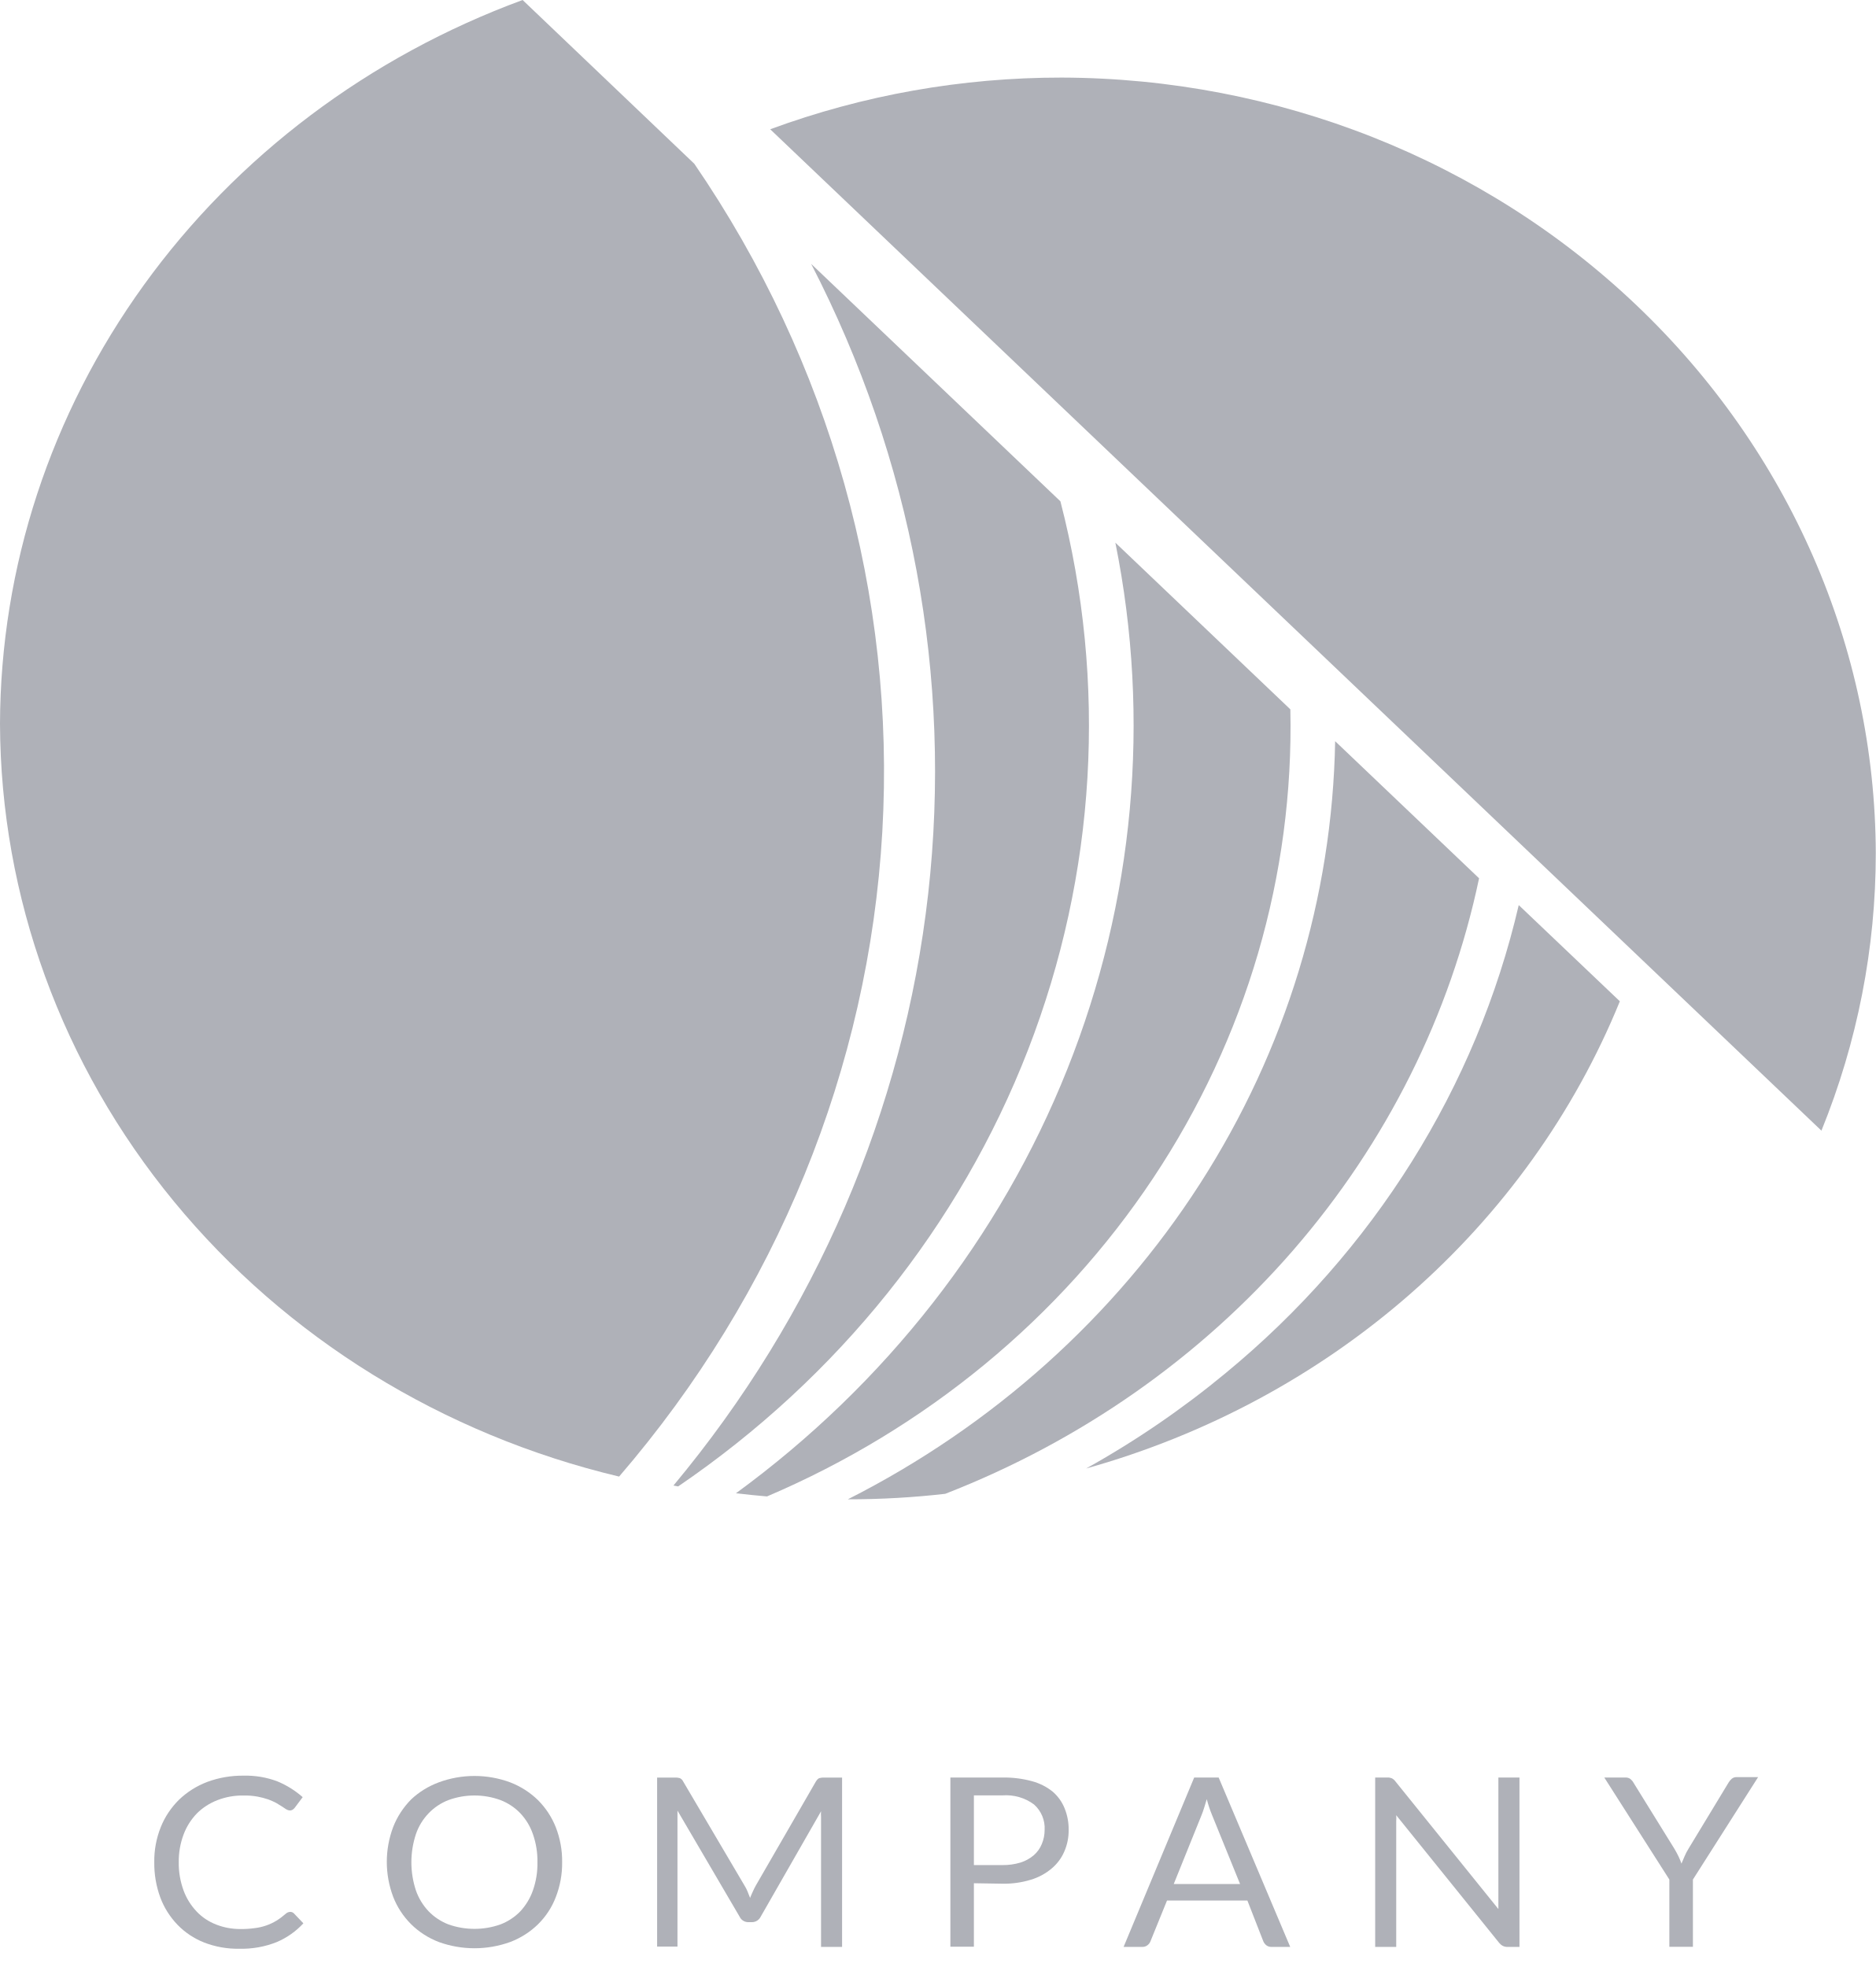
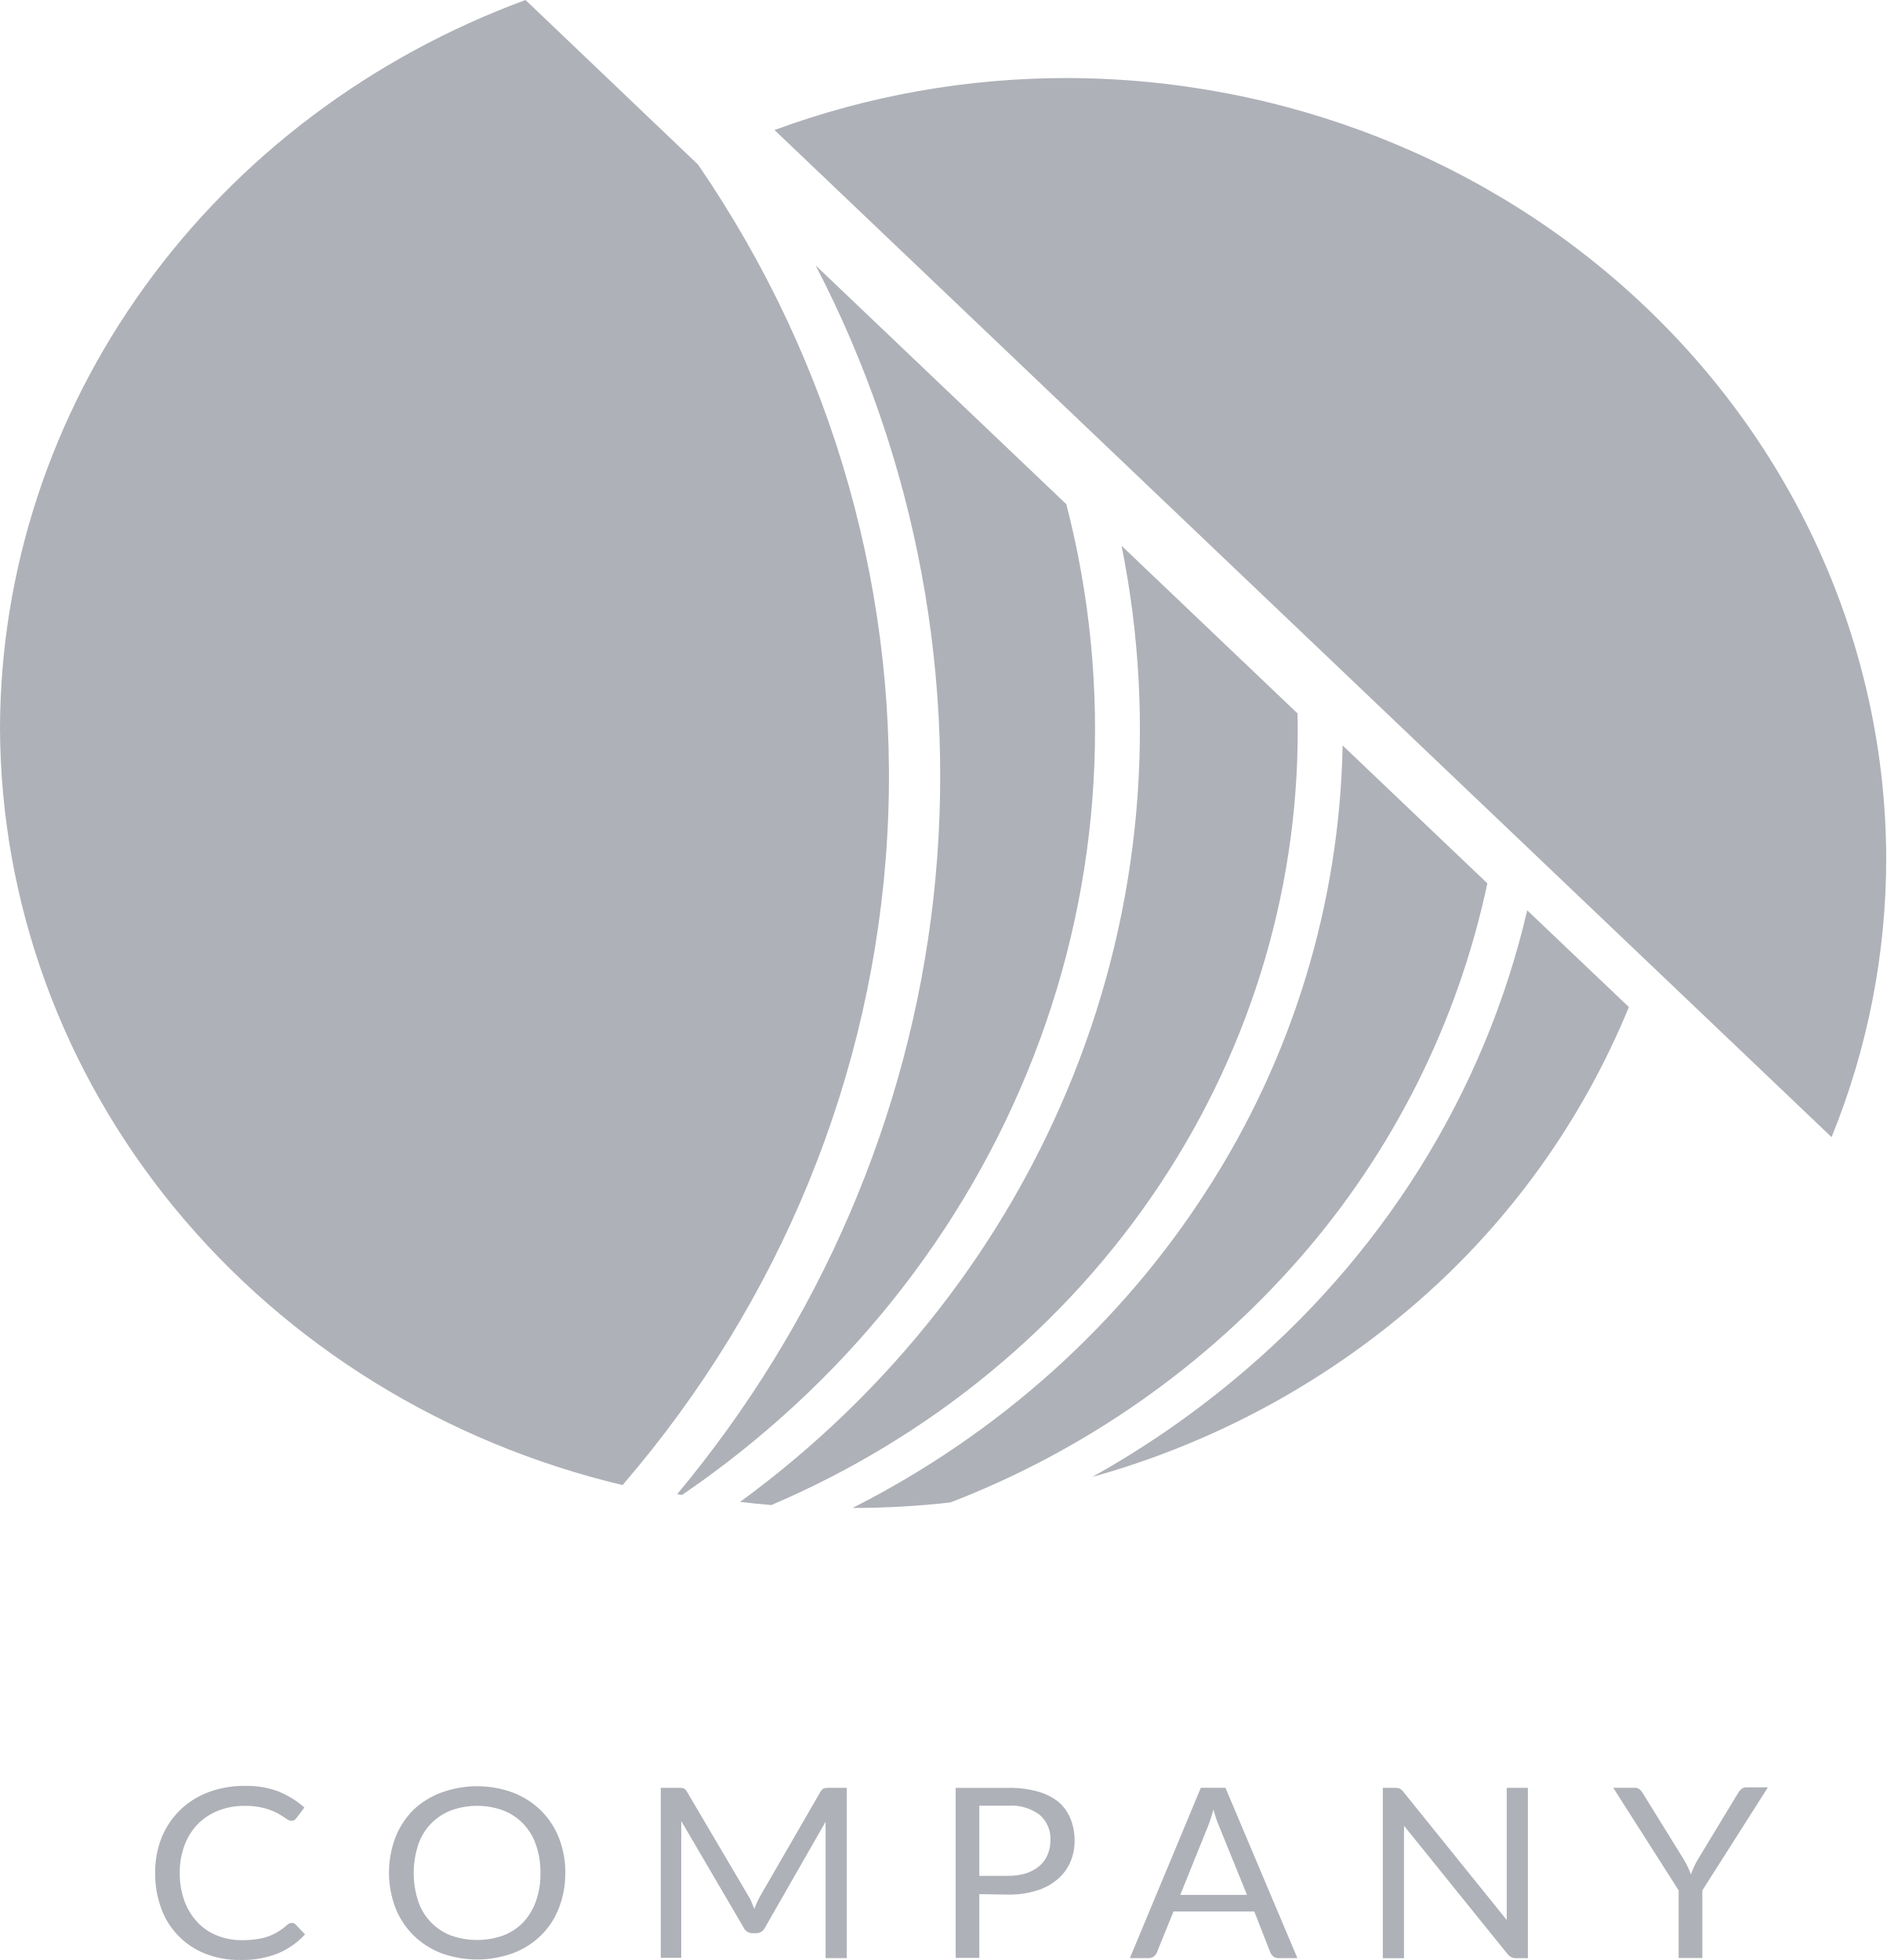
- <svg xmlns="http://www.w3.org/2000/svg" width="41" height="43" viewBox="0 0 41 43" fill="none">
-   <path d="M6.345 41.795C6.36 41.795 6.375 41.798 6.389 41.804C6.403 41.81 6.415 41.818 6.425 41.829L6.631 42.045C6.471 42.219 6.274 42.359 6.052 42.454C5.793 42.558 5.513 42.608 5.232 42.601C4.967 42.606 4.705 42.559 4.46 42.464C4.239 42.376 4.041 42.244 3.879 42.076C3.713 41.903 3.585 41.7 3.503 41.478C3.413 41.232 3.369 40.972 3.372 40.711C3.368 40.449 3.416 40.188 3.514 39.942C3.603 39.719 3.739 39.516 3.912 39.344C4.088 39.175 4.298 39.042 4.53 38.954C4.783 38.86 5.053 38.814 5.324 38.817C5.577 38.811 5.828 38.853 6.063 38.942C6.266 39.026 6.453 39.143 6.616 39.287L6.443 39.518C6.431 39.534 6.417 39.548 6.399 39.559C6.379 39.573 6.355 39.579 6.33 39.577C6.303 39.575 6.278 39.566 6.255 39.552L6.163 39.491L6.034 39.412C5.979 39.383 5.921 39.358 5.862 39.336C5.786 39.31 5.707 39.29 5.628 39.275C5.527 39.257 5.424 39.249 5.322 39.251C5.126 39.248 4.932 39.283 4.751 39.353C4.582 39.419 4.429 39.517 4.303 39.643C4.175 39.776 4.076 39.933 4.013 40.103C3.94 40.298 3.904 40.504 3.907 40.711C3.904 40.921 3.94 41.13 4.013 41.329C4.075 41.498 4.172 41.654 4.298 41.787C4.416 41.912 4.562 42.009 4.725 42.072C4.893 42.138 5.073 42.171 5.255 42.17C5.36 42.171 5.465 42.165 5.569 42.15C5.738 42.13 5.901 42.074 6.045 41.986C6.117 41.941 6.184 41.89 6.248 41.834C6.274 41.81 6.309 41.796 6.345 41.795Z" fill="#AFB1B8" />
-   <path d="M12.287 40.711C12.29 40.971 12.243 41.229 12.148 41.473C12.064 41.694 11.932 41.896 11.761 42.065C11.589 42.234 11.382 42.366 11.153 42.453C10.649 42.636 10.092 42.636 9.589 42.453C9.361 42.365 9.155 42.232 8.985 42.064C8.813 41.892 8.68 41.688 8.594 41.466C8.408 40.972 8.408 40.432 8.594 39.939C8.681 39.716 8.814 39.512 8.985 39.338C9.157 39.175 9.363 39.048 9.589 38.964C10.092 38.777 10.65 38.777 11.153 38.964C11.381 39.052 11.588 39.185 11.76 39.353C11.929 39.523 12.061 39.724 12.148 39.944C12.243 40.189 12.291 40.449 12.287 40.711ZM11.747 40.711C11.751 40.503 11.718 40.296 11.649 40.098C11.592 39.929 11.498 39.773 11.374 39.64C11.253 39.514 11.105 39.415 10.939 39.351C10.573 39.217 10.168 39.217 9.802 39.351C9.637 39.415 9.488 39.514 9.368 39.64C9.242 39.772 9.147 39.928 9.09 40.098C8.959 40.497 8.959 40.925 9.09 41.324C9.148 41.493 9.243 41.649 9.368 41.782C9.489 41.907 9.637 42.005 9.802 42.069C10.169 42.199 10.573 42.199 10.939 42.069C11.105 42.005 11.253 41.907 11.374 41.782C11.497 41.648 11.591 41.492 11.649 41.324C11.718 41.126 11.751 40.919 11.747 40.711Z" fill="#AFB1B8" />
-   <path d="M16.341 41.353L16.395 41.49C16.415 41.441 16.433 41.397 16.454 41.353C16.474 41.307 16.496 41.262 16.521 41.218L17.835 38.942C17.861 38.903 17.884 38.878 17.91 38.871C17.945 38.861 17.981 38.857 18.018 38.859H18.406V42.561H17.946V39.839C17.946 39.804 17.946 39.765 17.946 39.724C17.943 39.681 17.943 39.639 17.946 39.596L16.624 41.905C16.607 41.939 16.58 41.968 16.546 41.989C16.513 42.009 16.473 42.02 16.433 42.02H16.359C16.319 42.02 16.279 42.01 16.246 41.989C16.212 41.969 16.185 41.939 16.169 41.905L14.808 39.581C14.808 39.626 14.808 39.67 14.808 39.714C14.808 39.758 14.808 39.797 14.808 39.831V42.554H14.363V38.859H14.751C14.788 38.857 14.824 38.861 14.859 38.871C14.891 38.886 14.917 38.911 14.931 38.942L16.274 41.221C16.3 41.263 16.323 41.307 16.341 41.353Z" fill="#AFB1B8" />
-   <path d="M21.287 41.169V42.556H20.773V38.858H21.92C22.136 38.855 22.352 38.882 22.56 38.939C22.727 38.984 22.881 39.063 23.013 39.17C23.127 39.27 23.215 39.394 23.27 39.532C23.331 39.683 23.361 39.844 23.358 40.005C23.36 40.167 23.328 40.328 23.262 40.478C23.201 40.62 23.106 40.747 22.985 40.848C22.853 40.959 22.698 41.043 22.529 41.093C22.329 41.154 22.12 41.183 21.91 41.179L21.287 41.169ZM21.287 40.772H21.91C22.045 40.774 22.179 40.755 22.308 40.716C22.415 40.682 22.512 40.628 22.596 40.557C22.674 40.489 22.733 40.405 22.771 40.312C22.813 40.213 22.834 40.107 22.833 40C22.839 39.898 22.821 39.795 22.781 39.699C22.741 39.603 22.68 39.517 22.601 39.447C22.405 39.3 22.158 39.23 21.91 39.248H21.287V40.772Z" fill="#AFB1B8" />
-   <path d="M28.201 42.561H27.795C27.754 42.563 27.714 42.55 27.681 42.527C27.652 42.504 27.629 42.474 27.614 42.441L27.265 41.547H25.508L25.145 42.441C25.132 42.474 25.11 42.502 25.081 42.524C25.048 42.55 25.007 42.562 24.965 42.561H24.559L26.102 38.858H26.637L28.201 42.561ZM25.655 41.186H27.105L26.493 39.679C26.446 39.566 26.408 39.45 26.377 39.331L26.318 39.525C26.3 39.584 26.28 39.638 26.262 39.682L25.655 41.186Z" fill="#AFB1B8" />
-   <path d="M30.423 38.875C30.454 38.892 30.48 38.914 30.5 38.942L32.751 41.733C32.751 41.689 32.751 41.645 32.751 41.603C32.751 41.561 32.751 41.52 32.751 41.48V38.858H33.212V42.561H32.954C32.918 42.562 32.882 42.555 32.849 42.539C32.817 42.522 32.789 42.498 32.767 42.471L30.518 39.682C30.521 39.724 30.521 39.767 30.518 39.809C30.518 39.851 30.518 39.888 30.518 39.922V42.561H30.058V38.858H30.331C30.363 38.857 30.394 38.863 30.423 38.875Z" fill="#AFB1B8" />
-   <path d="M37.003 41.088V42.559H36.488V41.088L35.066 38.858H35.526C35.566 38.856 35.605 38.867 35.637 38.89C35.665 38.914 35.689 38.942 35.706 38.974L36.596 40.412C36.633 40.473 36.663 40.53 36.689 40.584C36.715 40.638 36.735 40.689 36.753 40.74L36.82 40.581C36.845 40.523 36.874 40.466 36.908 40.412L37.785 38.964C37.803 38.935 37.826 38.908 37.852 38.885C37.882 38.86 37.922 38.847 37.962 38.849H38.428L37.003 41.088Z" fill="#AFB1B8" />
-   <path d="M16.086 32.644C16.31 32.671 16.536 32.693 16.765 32.713C20.236 31.234 23.172 28.813 25.206 25.753C27.241 22.692 28.283 19.129 28.204 15.507L24.379 11.863C25.157 15.719 24.793 19.705 23.328 23.375C21.864 27.045 19.356 30.255 16.086 32.644Z" fill="#AFB1B8" />
-   <path d="M14.72 32.475L14.823 32.494C18.317 30.113 20.982 26.788 22.471 22.949C23.96 19.11 24.206 14.933 23.178 10.959L17.73 5.769C19.933 10.035 20.82 14.81 20.288 19.537C19.755 24.265 17.824 28.751 14.72 32.475Z" fill="#AFB1B8" />
-   <path d="M33.196 19.786C32.271 23.765 30.023 27.354 26.786 30.02C25.841 30.802 24.822 31.5 23.741 32.102C26.376 31.365 28.799 30.06 30.821 28.289C32.843 26.518 34.412 24.328 35.406 21.889L33.196 19.786Z" fill="#AFB1B8" />
-   <path d="M32.329 19.2L29.183 16.203C29.123 19.62 28.104 22.959 26.231 25.874C24.358 28.788 21.699 31.172 18.532 32.776H18.548C19.253 32.776 19.959 32.736 20.66 32.656C23.619 31.505 26.234 29.674 28.27 27.326C30.306 24.978 31.701 22.186 32.329 19.2Z" fill="#AFB1B8" />
-   <path d="M15.176 3.58L11.423 0C8.068 1.235 5.183 3.406 3.145 6.23C1.107 9.053 0.01 12.397 0 15.823H0C0.013 19.61 1.35 23.284 3.801 26.264C6.252 29.245 9.676 31.361 13.532 32.279C16.974 28.284 18.989 23.347 19.285 18.186C19.58 13.025 18.141 7.909 15.176 3.58Z" fill="#AFB1B8" />
-   <path d="M41 18.649C40.986 14.157 39.107 9.852 35.773 6.676C32.439 3.499 27.921 1.709 23.206 1.696C21.027 1.694 18.867 2.077 16.835 2.826L39.812 24.717C40.598 22.782 41.001 20.724 41 18.649Z" fill="#AFB1B8" />
+ <svg xmlns="http://www.w3.org/2000/svg" fill="none">
+   <path fill="#AFB1B8" d="M6.345 41.795a.118.118 0 0 1 .08.034l.206.216c-.16.174-.357.314-.579.409-.26.104-.539.154-.82.147a2.01 2.01 0 0 1-.772-.137 1.672 1.672 0 0 1-.957-.986 2.163 2.163 0 0 1-.13-.767 2.017 2.017 0 0 1 .14-.77c.09-.222.226-.425.4-.597.175-.17.385-.302.617-.39.253-.094.523-.14.794-.137.253-.006.504.036.739.125.203.084.39.2.553.345l-.173.23a.173.173 0 0 1-.044.042.11.11 0 0 1-.069.018.157.157 0 0 1-.075-.025l-.092-.061-.129-.079a1.4 1.4 0 0 0-.406-.137 1.643 1.643 0 0 0-.306-.024 1.532 1.532 0 0 0-.571.102 1.29 1.29 0 0 0-.448.29c-.128.133-.227.29-.29.46-.073.195-.109.401-.106.608-.003.21.033.42.106.618.062.169.16.325.285.458.118.125.264.222.427.285.168.066.348.1.53.098.105.001.21-.005.314-.02.17-.02.332-.076.476-.164.072-.045.14-.096.203-.152a.153.153 0 0 1 .097-.04ZM12.287 40.71c.003.26-.044.52-.139.763a1.655 1.655 0 0 1-.387.592 1.754 1.754 0 0 1-.608.388 2.296 2.296 0 0 1-1.564 0 1.777 1.777 0 0 1-.604-.39 1.74 1.74 0 0 1-.391-.597 2.167 2.167 0 0 1 0-1.527c.087-.223.22-.427.39-.6a1.78 1.78 0 0 1 .605-.375 2.258 2.258 0 0 1 1.564 0c.228.088.435.22.607.39.17.17.301.37.388.59.095.245.143.505.14.767Zm-.54 0a1.759 1.759 0 0 0-.098-.612 1.208 1.208 0 0 0-.71-.747 1.658 1.658 0 0 0-1.137 0 1.208 1.208 0 0 0-.712.747c-.13.4-.13.827 0 1.226a1.203 1.203 0 0 0 .712.745c.367.13.77.13 1.137 0 .166-.064.314-.162.435-.287.123-.134.217-.29.275-.458.07-.198.102-.405.098-.613ZM16.34 41.353l.055.137c.02-.049.038-.093.059-.137a1.28 1.28 0 0 1 .067-.135l1.314-2.276c.026-.04.05-.064.075-.071a.323.323 0 0 1 .108-.012h.388v3.702h-.46v-2.837a1.13 1.13 0 0 1 0-.128l-1.322 2.309a.202.202 0 0 1-.078.084.216.216 0 0 1-.113.03h-.074c-.04.001-.08-.01-.113-.03a.2.2 0 0 1-.077-.084l-1.361-2.324v2.973h-.445v-3.695h.388a.323.323 0 0 1 .108.012.15.15 0 0 1 .072.071l1.343 2.279a.812.812 0 0 1 .067.132ZM21.287 41.17v1.386h-.514V38.86h1.147a2.25 2.25 0 0 1 .64.08c.167.045.321.124.453.23.114.1.202.225.257.363.06.151.09.312.088.473.002.162-.03.323-.096.473a1.013 1.013 0 0 1-.277.37 1.27 1.27 0 0 1-.456.245c-.2.061-.41.09-.62.086l-.622-.01Zm0-.398h.623c.135.002.27-.017.398-.056a.843.843 0 0 0 .288-.16.651.651 0 0 0 .175-.244.768.768 0 0 0 .062-.312.677.677 0 0 0-.052-.3.707.707 0 0 0-.18-.253 1.033 1.033 0 0 0-.691-.199h-.623v1.524ZM28.201 42.561h-.406a.181.181 0 0 1-.114-.034.226.226 0 0 1-.067-.086l-.35-.894h-1.756l-.363.894a.2.2 0 0 1-.064.083.181.181 0 0 1-.116.037h-.406l1.543-3.703h.535l1.564 3.703Zm-2.546-1.375h1.45l-.612-1.507a2.6 2.6 0 0 1-.116-.348l-.059.194a1.84 1.84 0 0 1-.056.157l-.607 1.504ZM30.423 38.875c.031.017.058.04.078.067l2.25 2.79V38.859h.46v3.703h-.257a.23.23 0 0 1-.105-.022.283.283 0 0 1-.082-.069l-2.249-2.788c.003.042.003.085 0 .127v2.753h-.46v-3.704h.273c.032 0 .063.005.092.017ZM37.003 41.088v1.47h-.515v-1.47l-1.422-2.23h.46a.173.173 0 0 1 .111.032.314.314 0 0 1 .07.084l.89 1.438c.035.061.066.118.092.172.026.053.046.105.064.156l.067-.159a1.3 1.3 0 0 1 .088-.169l.877-1.448a.379.379 0 0 1 .067-.079.161.161 0 0 1 .11-.036h.466l-1.425 2.24ZM16.086 32.644c.224.027.45.05.68.069 3.47-1.48 6.406-3.9 8.44-6.96 2.035-3.06 3.077-6.624 2.998-10.246l-3.825-3.644a20.22 20.22 0 0 1-1.05 11.512c-1.465 3.67-3.973 6.88-7.243 9.27Z" />
+   <path fill="#AFB1B8" d="m14.72 32.475.103.02c3.494-2.382 6.159-5.707 7.648-9.546a19.54 19.54 0 0 0 .707-11.99L17.73 5.77a24.082 24.082 0 0 1 2.558 13.768c-.533 4.728-2.464 9.214-5.568 12.938ZM33.196 19.786c-.925 3.98-3.173 7.568-6.41 10.234a20.218 20.218 0 0 1-3.045 2.082 18.187 18.187 0 0 0 7.08-3.813 17.085 17.085 0 0 0 4.585-6.4l-2.21-2.103Z" />
+   <path fill="#AFB1B8" d="m32.33 19.2-3.146-2.997a18.474 18.474 0 0 1-2.953 9.67c-1.873 2.915-4.532 5.299-7.699 6.903h.016c.706 0 1.41-.04 2.112-.12a19.338 19.338 0 0 0 7.61-5.33 18.092 18.092 0 0 0 4.06-8.126ZM15.176 3.58 11.423 0c-3.355 1.235-6.24 3.406-8.278 6.23C1.107 9.053.01 12.397 0 15.823c.013 3.787 1.35 7.46 3.801 10.441 2.451 2.98 5.875 5.097 9.731 6.015 3.442-3.995 5.457-8.932 5.753-14.093.295-5.161-1.144-10.277-4.11-14.606ZM41 18.649c-.014-4.492-1.893-8.797-5.227-11.973-3.334-3.177-7.852-4.967-12.567-4.98-2.179-.002-4.34.381-6.371 1.13l22.977 21.89A16.072 16.072 0 0 0 41 18.65Z" />
</svg>
